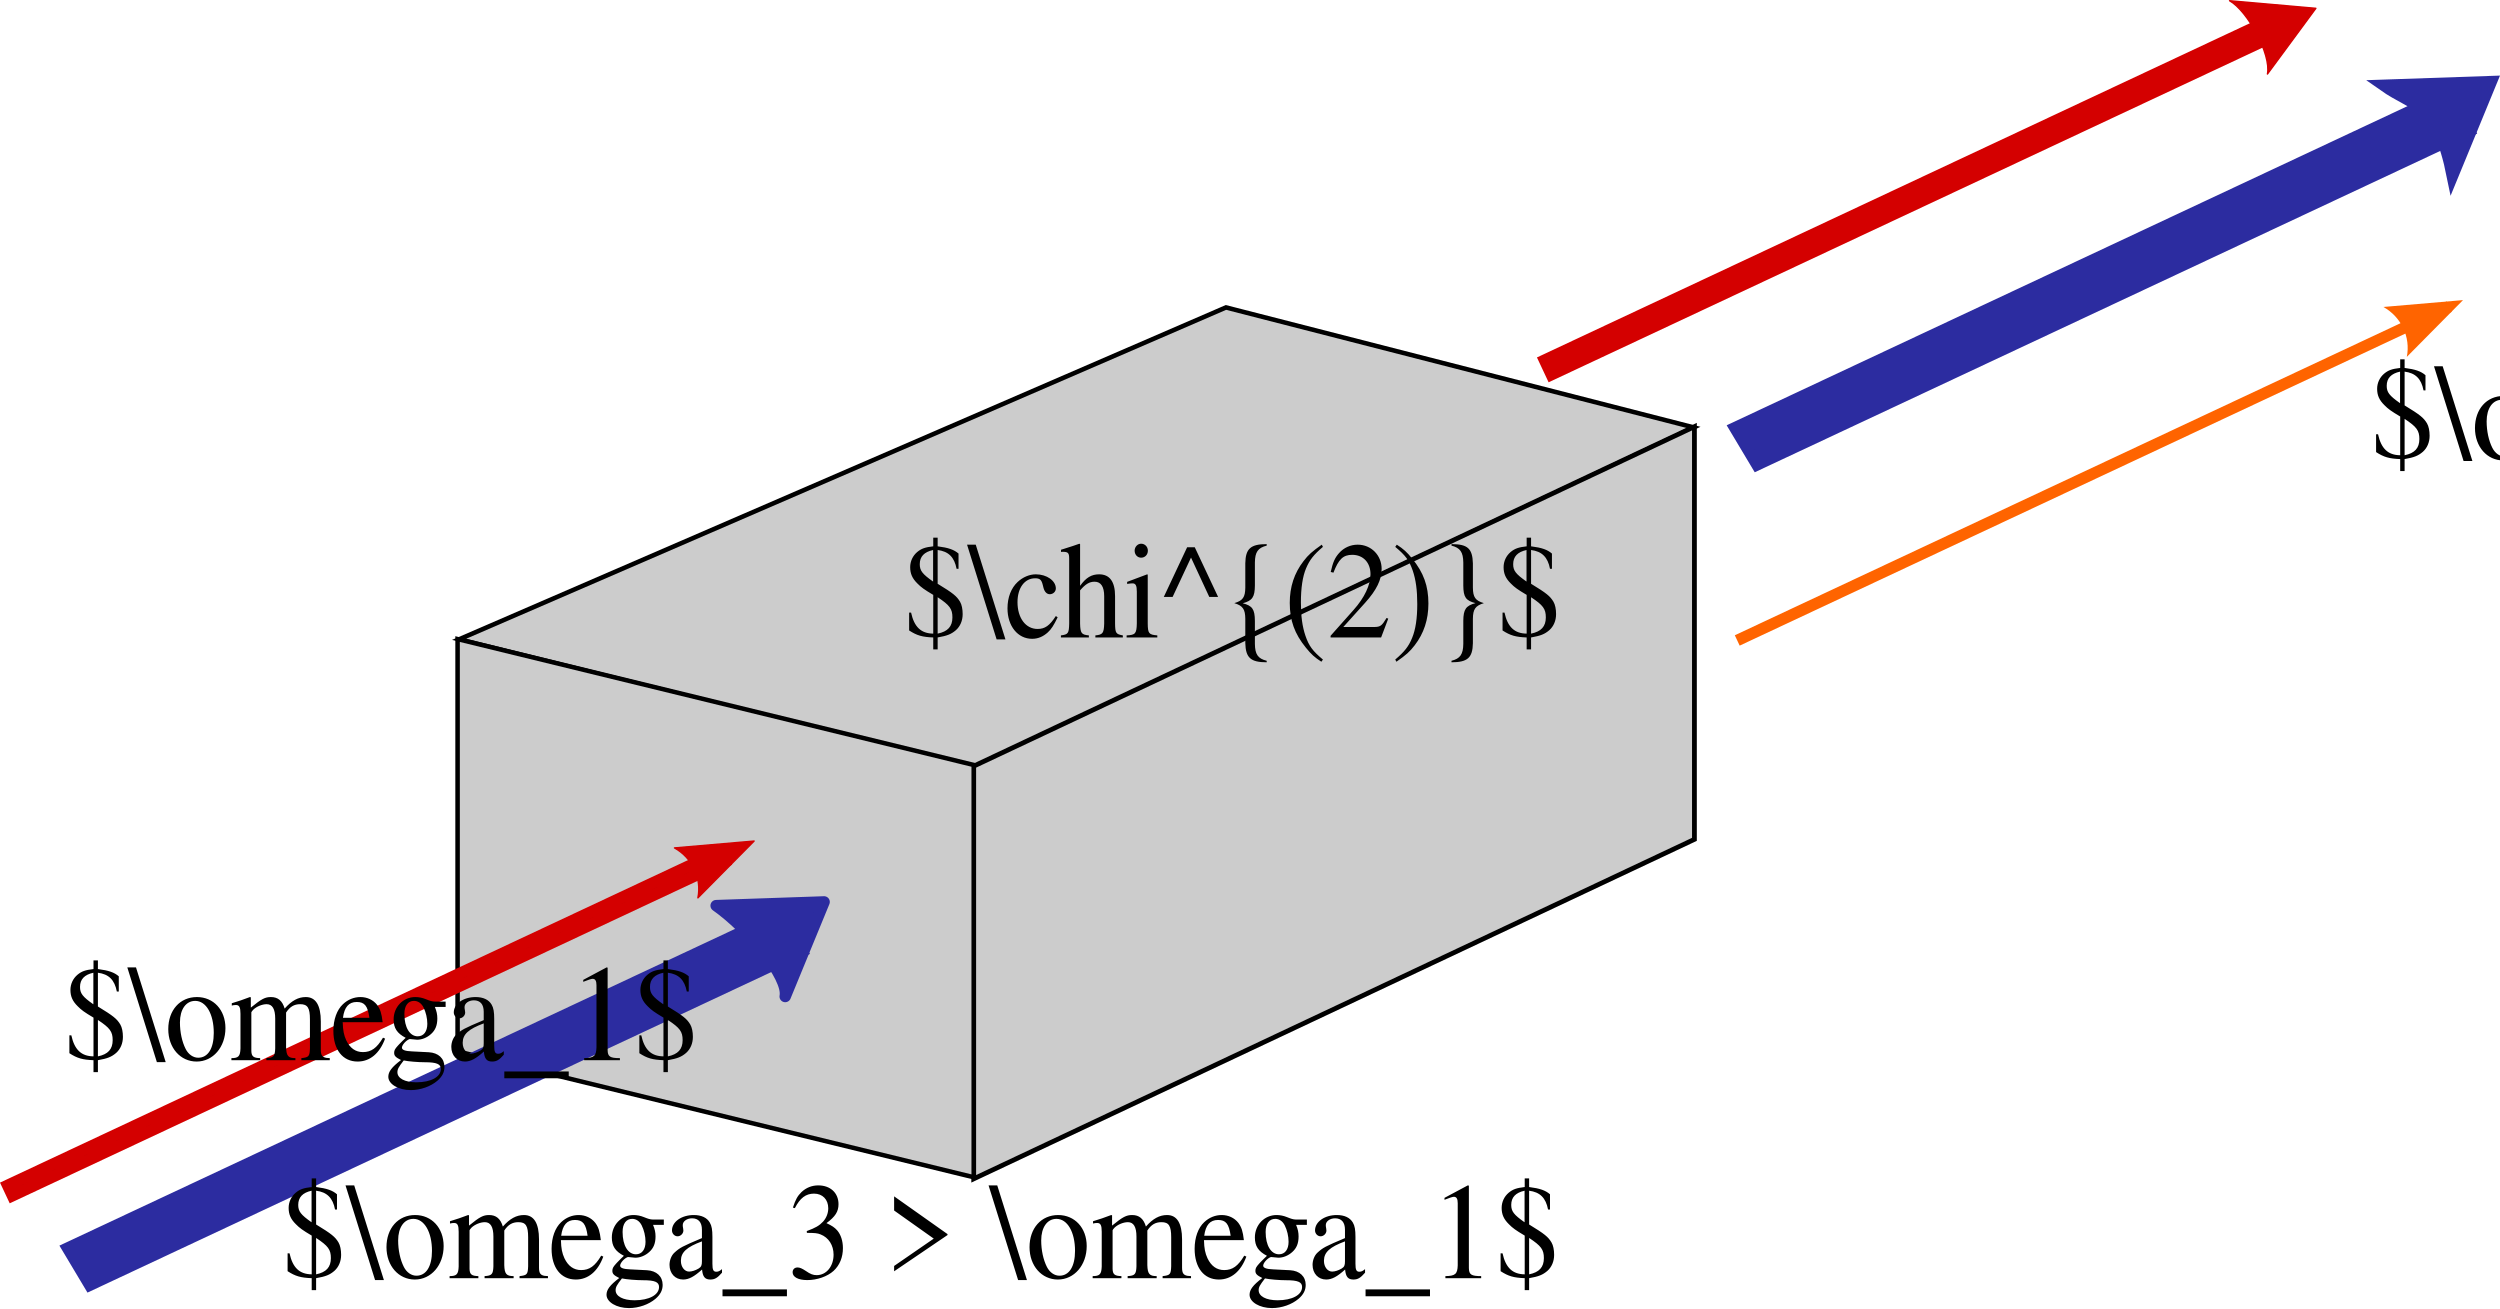
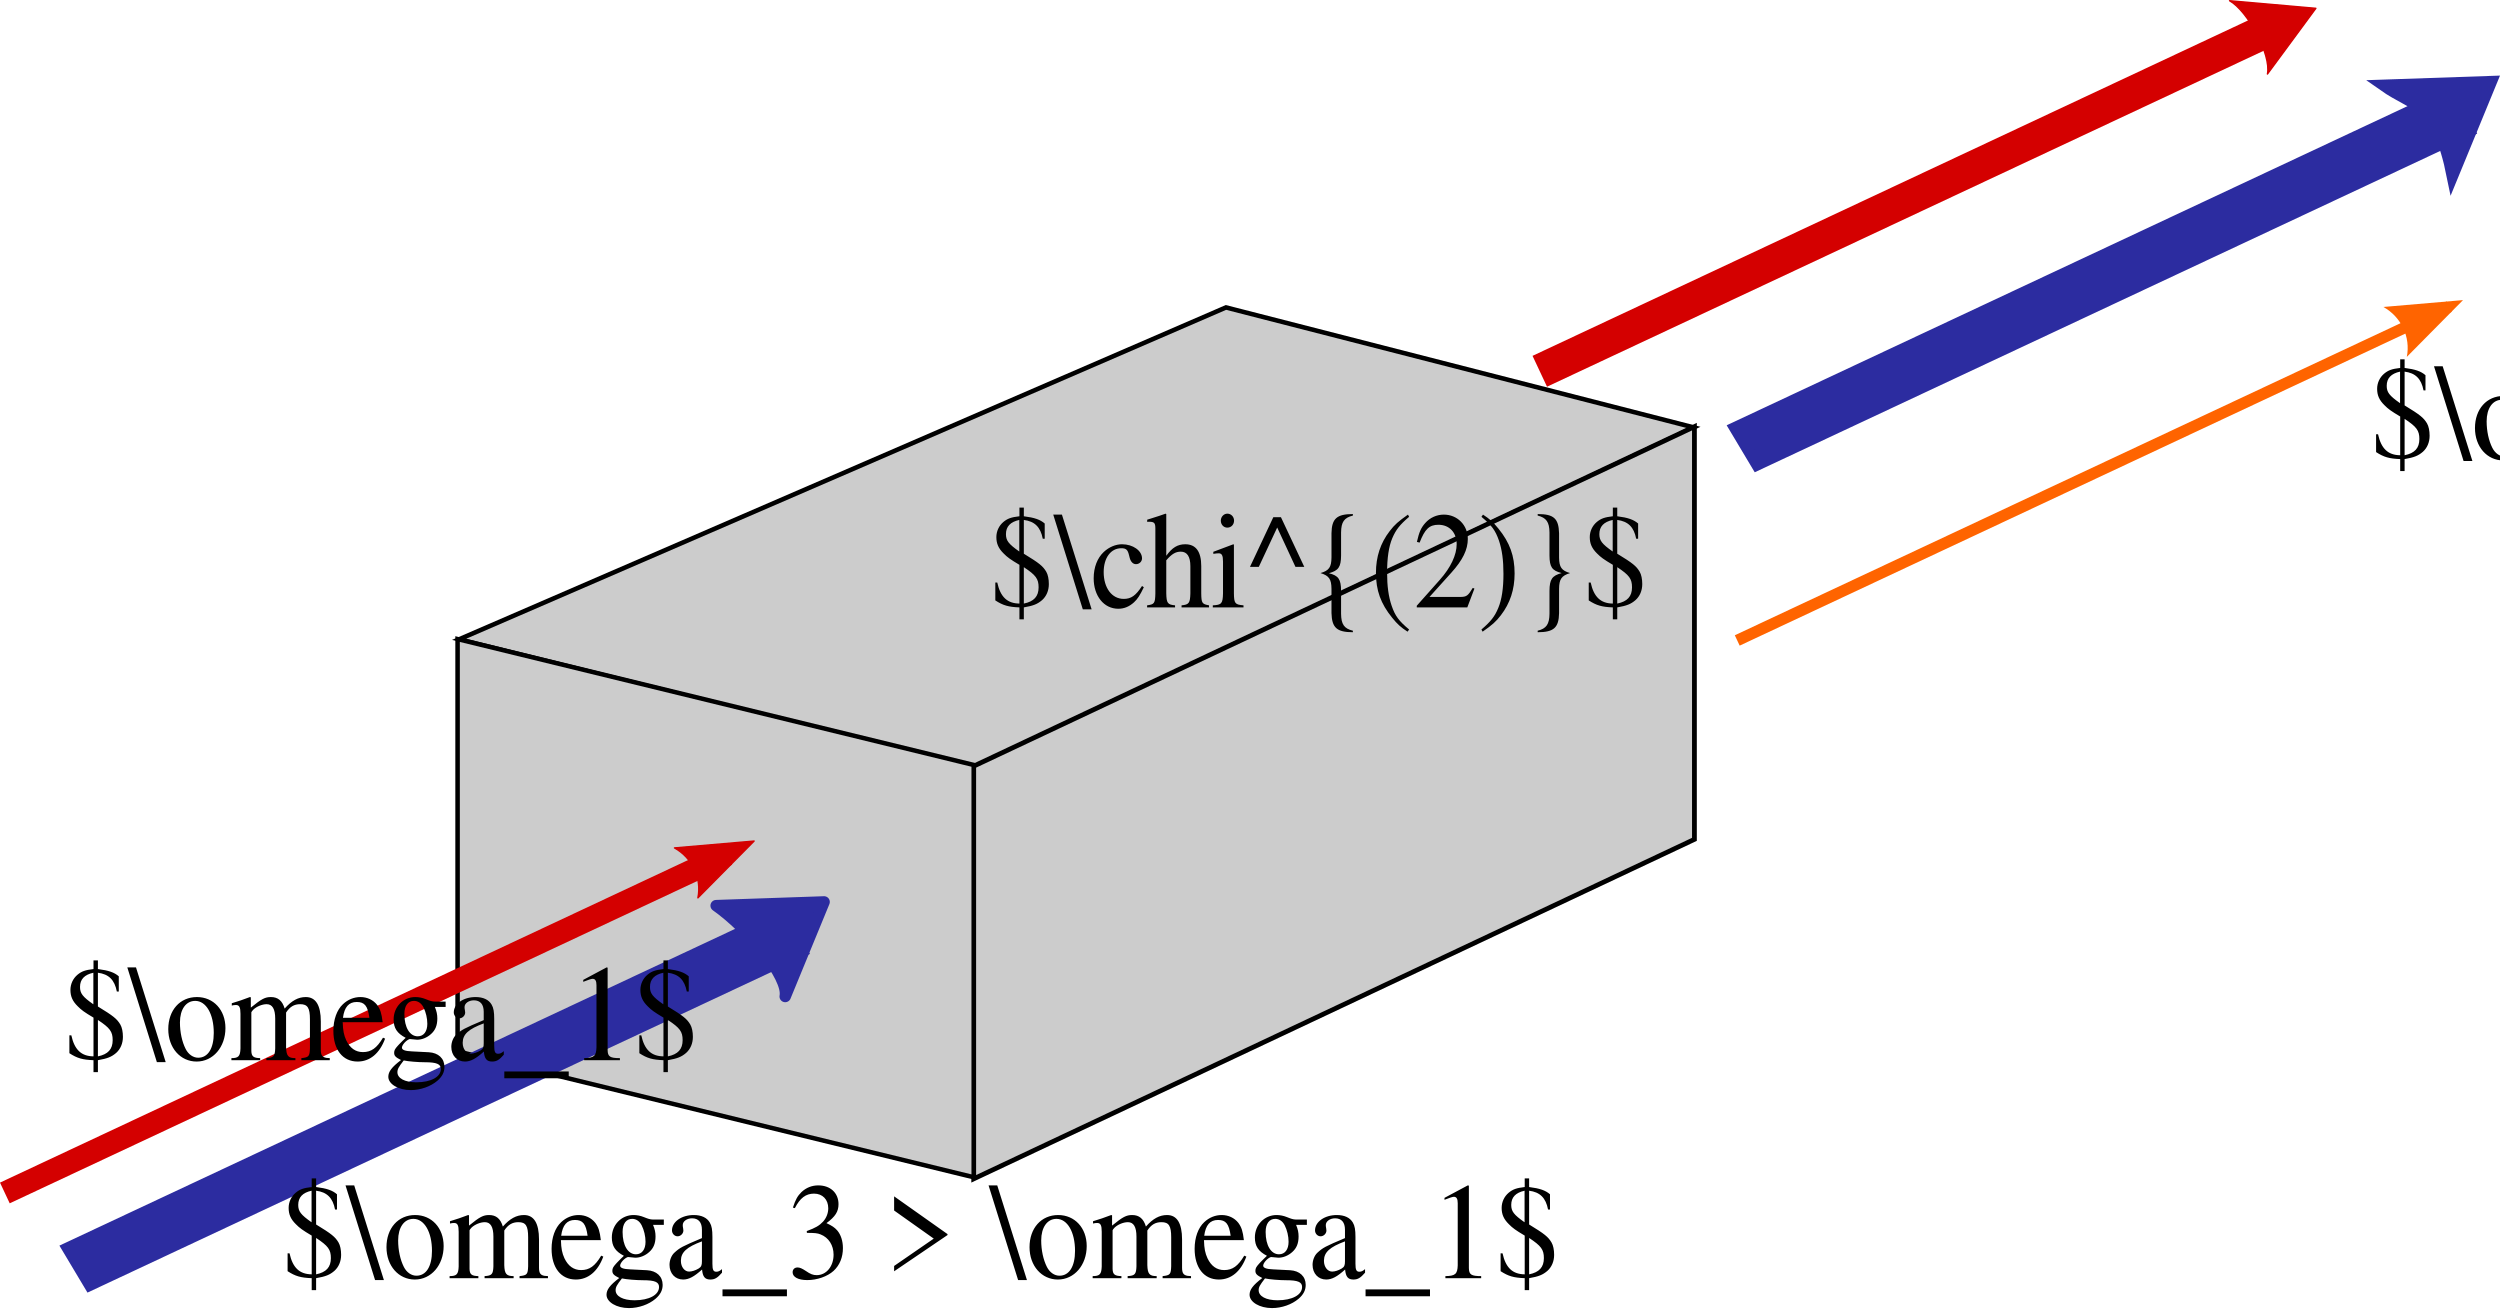
<svg xmlns="http://www.w3.org/2000/svg" width="1092.75" height="571.77" id="svg2" version="1.1">
  <defs id="defs4">
    <marker orient="auto" refY="0" refX="0" id="Arrow2Mend" style="overflow:visible">
      <path id="path3999" style="fill-rule:evenodd;stroke-width:0.625;stroke-linejoin:round" d="M 8.719,4.034 -2.207,0.016 8.719,-4.002 c -1.745,2.372 -1.735,5.617 -6e-7,8.035 z" transform="scale(-0.6,-0.6)" />
    </marker>
  </defs>
  <g id="layer1" transform="translate(193.1283,-217.2639)">
    <path style="fill:#cccccc;fill-opacity:1;stroke:#000000;stroke-width:2;stroke-miterlimit:4;stroke-dasharray:none;stroke-opacity:1;marker-end:" d="M 342.735,351.642 7.566,496.707 232.684,552.485 547.219,404.099 Z" id="rect3099-5-8" />
    <rect style="fill:#cccccc;fill-opacity:1;stroke:#000000;stroke-width:2.313;stroke-miterlimit:4;stroke-dasharray:none;stroke-opacity:1" id="rect3099-5" width="348.219" height="180.391" x="-605.202" y="661.644" transform="matrix(-0.9046624,0.4261291,0,1,0,0)" />
    <rect style="fill:#cccccc;fill-opacity:1;stroke:#000000;stroke-width:2.029;stroke-miterlimit:4;stroke-dasharray:none;stroke-opacity:1" id="rect3099" width="232.218" height="180.208" x="7.08" y="494.927" transform="matrix(0.9715203,0.2369562,0,1,0,0)" />
    <g id="g4412" style="fill:#2c2ca0;fill-opacity:1;stroke:#2c2ca0;stroke-width:5;stroke-miterlimit:4;stroke-dasharray:none;stroke-opacity:1" transform="translate(-440.4713,6.218223)">
      <path style="color:#000000;font-style:normal;font-variant:normal;font-weight:normal;font-stretch:normal;font-size:medium;line-height:normal;font-family:Sans;-inkscape-font-specification:Sans;text-indent:0;text-align:start;text-decoration:none;text-decoration-line:none;letter-spacing:normal;word-spacing:normal;text-transform:none;direction:ltr;block-progression:tb;writing-mode:lr-tb;baseline-shift:baseline;text-anchor:start;display:inline;overflow:visible;visibility:visible;fill:#2c2ca0;fill-opacity:1;fill-rule:nonzero;stroke:#2c2ca0;stroke-width:5;stroke-miterlimit:4;stroke-dasharray:none;stroke-opacity:1;marker:none;enable-background:accumulate" d="m 588.125,610.688 -311.25,145.906 9.691,16.224 311.25,-145.906 z" id="path3964" />
      <path d="m 560.377,606.902 47.175,-1.623 -16.997,41.333 c 1.721,-8.666 -16.195,-29.85 -30.178,-39.711 z" style="fill:#2c2ca0;fill-opacity:1;fill-rule:evenodd;stroke:#2c2ca0;stroke-width:5;stroke-linejoin:round;stroke-miterlimit:4;stroke-dasharray:none;stroke-opacity:1" id="path4418" />
    </g>
-     <path id="path3964-8" d="m 121.447,589.478 -311.25,145.906 2.125,4.531 311.25,-145.906 -2.125,-4.531 z" style="color:#000000;font-style:normal;font-variant:normal;font-weight:normal;font-stretch:normal;font-size:medium;line-height:normal;font-family:Sans;-inkscape-font-specification:Sans;text-indent:0;text-align:start;text-decoration:none;text-decoration-line:none;letter-spacing:normal;word-spacing:normal;text-transform:none;direction:ltr;block-progression:tb;writing-mode:lr-tb;baseline-shift:baseline;text-anchor:start;display:inline;overflow:visible;visibility:visible;fill:#aa0000;fill-opacity:1;fill-rule:nonzero;stroke:#d40000;stroke-width:5;stroke-opacity:1;marker:none;enable-background:accumulate;marker-end:" />
+     <path id="path3964-8" d="m 121.447,589.478 -311.25,145.906 2.125,4.531 311.25,-145.906 -2.125,-4.531 z" style="color:#000000;font-style:normal;font-variant:normal;font-weight:normal;font-stretch:normal;font-size:medium;line-height:normal;font-family:Sans;-inkscape-font-specification:Sans;text-indent:0;text-align:start;text-decoration:none;text-decoration-line:none;letter-spacing:normal;word-spacing:normal;text-transform:none;direction:ltr;block-progression:tb;writing-mode:lr-tb;baseline-shift:baseline;text-anchor:start;display:inline;overflow:visible;visibility:visible;fill:#d40000;fill-opacity:1;fill-rule:nonzero;stroke:#d40000;stroke-width:5;stroke-opacity:1;marker:none;enable-background:accumulate" />
    <path id="path4418-8" style="fill:#d40000;fill-opacity:1;fill-rule:evenodd;stroke:#d40000;stroke-width:0.625;stroke-linejoin:round;stroke-opacity:1;marker-end:" d="m 101.699,587.883 34.795,-2.998 -24.563,24.826 c 1.721,-8.666 -2.439,-17.469 -10.232,-21.827 z" />
    <g id="g4412-4" style="fill:#ff6400;fill-opacity:1" transform="translate(288.281,-261.6533)">
      <path style="color:#000000;font-style:normal;font-variant:normal;font-weight:normal;font-stretch:normal;font-size:medium;line-height:normal;font-family:Sans;-inkscape-font-specification:Sans;text-indent:0;text-align:start;text-decoration:none;text-decoration-line:none;letter-spacing:normal;word-spacing:normal;text-transform:none;direction:ltr;block-progression:tb;writing-mode:lr-tb;baseline-shift:baseline;text-anchor:start;display:inline;overflow:visible;visibility:visible;fill:#ff6400;fill-opacity:1;fill-rule:nonzero;stroke:none;stroke-width:5;marker:none;enable-background:accumulate" d="M 588.125,610.688 276.875,756.594 279,761.125 590.25,615.219 588.125,610.688 Z" id="path3964-6" />
      <path d="m 560.377,613.092 34.795,-2.998 -24.563,24.826 c 1.721,-8.666 -2.439,-17.469 -10.232,-21.827 z" style="fill:#ff6400;fill-opacity:1;fill-rule:evenodd;stroke-width:0.625;stroke-linejoin:round" id="path4418-0" />
    </g>
-     <path id="path3964-8-6" d="m 794.577,229.276 -311.25,145.906 2.125,4.531 311.25,-145.906 -2.125,-4.531 z" style="color:#000000;font-style:normal;font-variant:normal;font-weight:normal;font-stretch:normal;font-size:medium;line-height:normal;font-family:Sans;-inkscape-font-specification:Sans;text-indent:0;text-align:start;text-decoration:none;text-decoration-line:none;letter-spacing:normal;word-spacing:normal;text-transform:none;direction:ltr;block-progression:tb;writing-mode:lr-tb;baseline-shift:baseline;text-anchor:start;display:inline;overflow:visible;visibility:visible;fill:#aa0000;fill-opacity:1;fill-rule:nonzero;stroke:#d40000;stroke-width:7;stroke-miterlimit:4;stroke-dasharray:none;stroke-opacity:1;marker:none;enable-background:accumulate;marker-end:" />
+     <path id="path3964-8-6" d="m 794.577,229.276 -311.25,145.906 2.125,4.531 311.25,-145.906 -2.125,-4.531 z" style="color:#000000;font-style:normal;font-variant:normal;font-weight:normal;font-stretch:normal;font-size:medium;line-height:normal;font-family:Sans;-inkscape-font-specification:Sans;text-indent:0;text-align:start;text-decoration:none;text-decoration-line:none;letter-spacing:normal;word-spacing:normal;text-transform:none;direction:ltr;block-progression:tb;writing-mode:lr-tb;baseline-shift:baseline;text-anchor:start;display:inline;overflow:visible;visibility:visible;fill:#d40000;fill-opacity:1;fill-rule:nonzero;stroke:#d40000;stroke-width:9.9;stroke-miterlimit:4;stroke-dasharray:none;stroke-opacity:1;marker:none;enable-background:accumulate" />
    <path id="path4418-8-1" style="fill:#d40000;fill-opacity:1;fill-rule:evenodd;stroke:#d40000;stroke-width:0.625;stroke-linejoin:round;stroke-opacity:1;marker-end:" d="m 781.42,217.576 37.713,3.324 -21.159,28.716 c 1.721,-8.666 -8.761,-27.682 -16.554,-32.041 z" />
    <g id="g4412-2" style="fill:#2c2ca0;fill-opacity:1;stroke:#2c2ca0;stroke-width:5;stroke-miterlimit:4;stroke-dasharray:none;stroke-opacity:1" transform="translate(288.284,-352.3459)">
      <path style="color:#000000;font-style:normal;font-variant:normal;font-weight:normal;font-stretch:normal;font-size:medium;line-height:normal;font-family:Sans;-inkscape-font-specification:Sans;text-indent:0;text-align:start;text-decoration:none;text-decoration-line:none;letter-spacing:normal;word-spacing:normal;text-transform:none;direction:ltr;block-progression:tb;writing-mode:lr-tb;baseline-shift:baseline;text-anchor:start;display:inline;overflow:visible;visibility:visible;fill:#2c2ca0;fill-opacity:1;fill-rule:nonzero;stroke:#2c2ca0;stroke-width:5;stroke-miterlimit:4;stroke-dasharray:none;stroke-opacity:1;marker:none;enable-background:accumulate" d="m 588.125,610.688 -311.25,145.906 9.691,16.224 311.25,-145.906 z" id="path3964-88" />
      <path d="m 560.377,606.902 47.175,-1.623 -16.997,41.333 c -6.547,-32.498 -16.195,-29.85 -30.178,-39.711 z" style="fill:#2c2ca0;fill-opacity:1;fill-rule:evenodd;stroke:#2c2ca0;stroke-width:5;stroke-linejoin:miter;stroke-miterlimit:4;stroke-dasharray:none;stroke-opacity:1" id="path4418-88" />
    </g>
    <g id="g3374">
      <g id="g4171">
-         <text xml:space="preserve" style="font-style:normal;font-variant:normal;font-weight:normal;font-stretch:normal;font-size:58.299px;line-height:125%;font-family:'Nimbus Roman No9 L';-inkscape-font-specification:'Nimbus Roman No9 L';letter-spacing:0px;word-spacing:0px;fill:#000000;fill-opacity:1;stroke:none" x="-170.109" y="661.376" id="text4444" transform="scale(0.9716502,1.029177)">
-           <tspan id="tspan4446" x="-170.109" y="661.376">$\omega_1$<tspan style="font-size:37.895px;baseline-shift:sub" id="tspan4448" />
+         <text xml:space="preserve" style="font-style:normal;font-variant:normal;font-weight:normal;font-stretch:normal;line-height:0%;font-family:'Nimbus Roman No9 L';-inkscape-font-specification:'Nimbus Roman No9 L';letter-spacing:0px;word-spacing:0px;fill:#000000;fill-opacity:1;stroke:none" x="-170.109" y="661.376" id="text4444" transform="scale(0.9716502,1.029177)">
+           <tspan id="tspan4446" x="-170.109" y="661.376" style="font-size:58.299px;line-height:1.25">$\omega_1$<tspan style="font-size:37.895px;baseline-shift:sub" id="tspan4448" />
          </tspan>
        </text>
-         <text xml:space="preserve" style="font-style:normal;font-variant:normal;font-weight:normal;font-stretch:normal;font-size:58.299px;line-height:125%;font-family:'Nimbus Roman No9 L';-inkscape-font-specification:'Nimbus Roman No9 L';letter-spacing:0px;word-spacing:0px;fill:#000000;fill-opacity:1;stroke:none" x="-71.951" y="753.955" id="text4444-8" transform="scale(0.9716502,1.029177)">
-           <tspan id="tspan4446-8" x="-71.951" y="753.955">$\omega_3 &gt; \omega_1$</tspan>
+         <text xml:space="preserve" style="font-style:normal;font-variant:normal;font-weight:normal;font-stretch:normal;line-height:0%;font-family:'Nimbus Roman No9 L';-inkscape-font-specification:'Nimbus Roman No9 L';letter-spacing:0px;word-spacing:0px;fill:#000000;fill-opacity:1;stroke:none" x="-71.951" y="753.955" id="text4444-8" transform="scale(0.9716502,1.029177)">
+           <tspan id="tspan4446-8" x="-71.951" y="753.955" style="font-size:58.299px;line-height:1.25">$\omega_3 &gt; \omega_1$</tspan>
        </text>
-         <text xml:space="preserve" style="font-style:normal;font-variant:normal;font-weight:normal;font-stretch:normal;font-size:58.299px;line-height:125%;font-family:'Nimbus Roman No9 L';-inkscape-font-specification:'Nimbus Roman No9 L';letter-spacing:0px;word-spacing:0px;fill:#000000;fill-opacity:1;stroke:none" x="749.066" y="192.963" id="text4444-6" transform="scale(0.9716502,1.029177)">
-           <tspan id="tspan4446-2" x="749.066" y="192.963">$\omega_1$<tspan style="font-size:37.895px;baseline-shift:sub" id="tspan4448-5" />
+         <text xml:space="preserve" style="font-style:normal;font-variant:normal;font-weight:normal;font-stretch:normal;line-height:0%;font-family:'Nimbus Roman No9 L';-inkscape-font-specification:'Nimbus Roman No9 L';letter-spacing:0px;word-spacing:0px;fill:#000000;fill-opacity:1;stroke:none" x="749.066" y="192.963" id="text4444-6" transform="scale(0.9716502,1.029177)">
+           <tspan id="tspan4446-2" x="749.066" y="192.963" style="font-size:58.299px;line-height:1.25">$\omega_1$<tspan style="font-size:37.895px;baseline-shift:sub" id="tspan4448-5" />
          </tspan>
        </text>
-         <text xml:space="preserve" style="font-style:normal;font-variant:normal;font-weight:normal;font-stretch:normal;font-size:58.299px;line-height:125%;font-family:'Nimbus Roman No9 L';-inkscape-font-specification:'Nimbus Roman No9 L';letter-spacing:0px;word-spacing:0px;fill:#000000;fill-opacity:1;stroke:none" x="867.568" y="406.079" id="text4444-8-1-7-1" transform="scale(0.9716502,1.029177)">
-           <tspan id="tspan4446-8-6-5-0" x="867.568" y="406.079">$\omega_3 - \omega_1$</tspan>
+         <text xml:space="preserve" style="font-style:normal;font-variant:normal;font-weight:normal;font-stretch:normal;line-height:0%;font-family:'Nimbus Roman No9 L';-inkscape-font-specification:'Nimbus Roman No9 L';letter-spacing:0px;word-spacing:0px;fill:#000000;fill-opacity:1;stroke:none" x="867.568" y="406.079" id="text4444-8-1-7-1" transform="scale(0.9716502,1.029177)">
+           <tspan id="tspan4446-8-6-5-0" x="867.568" y="406.079" style="font-size:58.299px;line-height:1.25">$\omega_3 - \omega_1$</tspan>
        </text>
-         <text xml:space="preserve" style="font-style:normal;font-variant:normal;font-weight:normal;font-stretch:normal;font-size:58.299px;line-height:125%;font-family:'Nimbus Roman No9 L';-inkscape-font-specification:'Nimbus Roman No9 L';letter-spacing:0px;word-spacing:0px;fill:#000000;fill-opacity:1;stroke:none" x="927.987" y="278.472" id="text4444-6-6" transform="scale(0.9716502,1.029177)">
-           <tspan id="tspan4446-2-1" x="927.987" y="278.472">$\omega_3$</tspan>
+         <text xml:space="preserve" style="font-style:normal;font-variant:normal;font-weight:normal;font-stretch:normal;line-height:0%;font-family:'Nimbus Roman No9 L';-inkscape-font-specification:'Nimbus Roman No9 L';letter-spacing:0px;word-spacing:0px;fill:#000000;fill-opacity:1;stroke:none" x="927.987" y="278.472" id="text4444-6-6" transform="scale(0.9716502,1.029177)">
+           <tspan id="tspan4446-2-1" x="927.987" y="278.472" style="font-size:58.299px;line-height:1.25">$\omega_3$</tspan>
        </text>
      </g>
    </g>
-     <text xml:space="preserve" style="font-style:normal;font-variant:normal;font-weight:normal;font-stretch:normal;font-size:58.299px;line-height:125%;font-family:'Nimbus Roman No9 L';-inkscape-font-specification:'Nimbus Roman No9 L';letter-spacing:0px;word-spacing:0px;fill:#000000;fill-opacity:1;stroke:none" x="207.654" y="481.837" id="text4444-3" transform="scale(0.9716502,1.029177)">
-       <tspan id="tspan4446-6" x="207.654" y="481.837">$\chi^{(2)}$</tspan>
+     <text xml:space="preserve" style="font-style:normal;font-variant:normal;font-weight:normal;font-stretch:normal;line-height:0%;font-family:'Nimbus Roman No9 L';-inkscape-font-specification:'Nimbus Roman No9 L';letter-spacing:0px;word-spacing:0px;fill:#000000;fill-opacity:1;stroke:none" x="246.422" y="469.069" id="text4444-3" transform="scale(0.9716502,1.029177)">
+       <tspan id="tspan4446-6" x="246.422" y="469.069" style="font-size:58.299px;line-height:1.25">$\chi^{(2)}$</tspan>
    </text>
  </g>
</svg>
